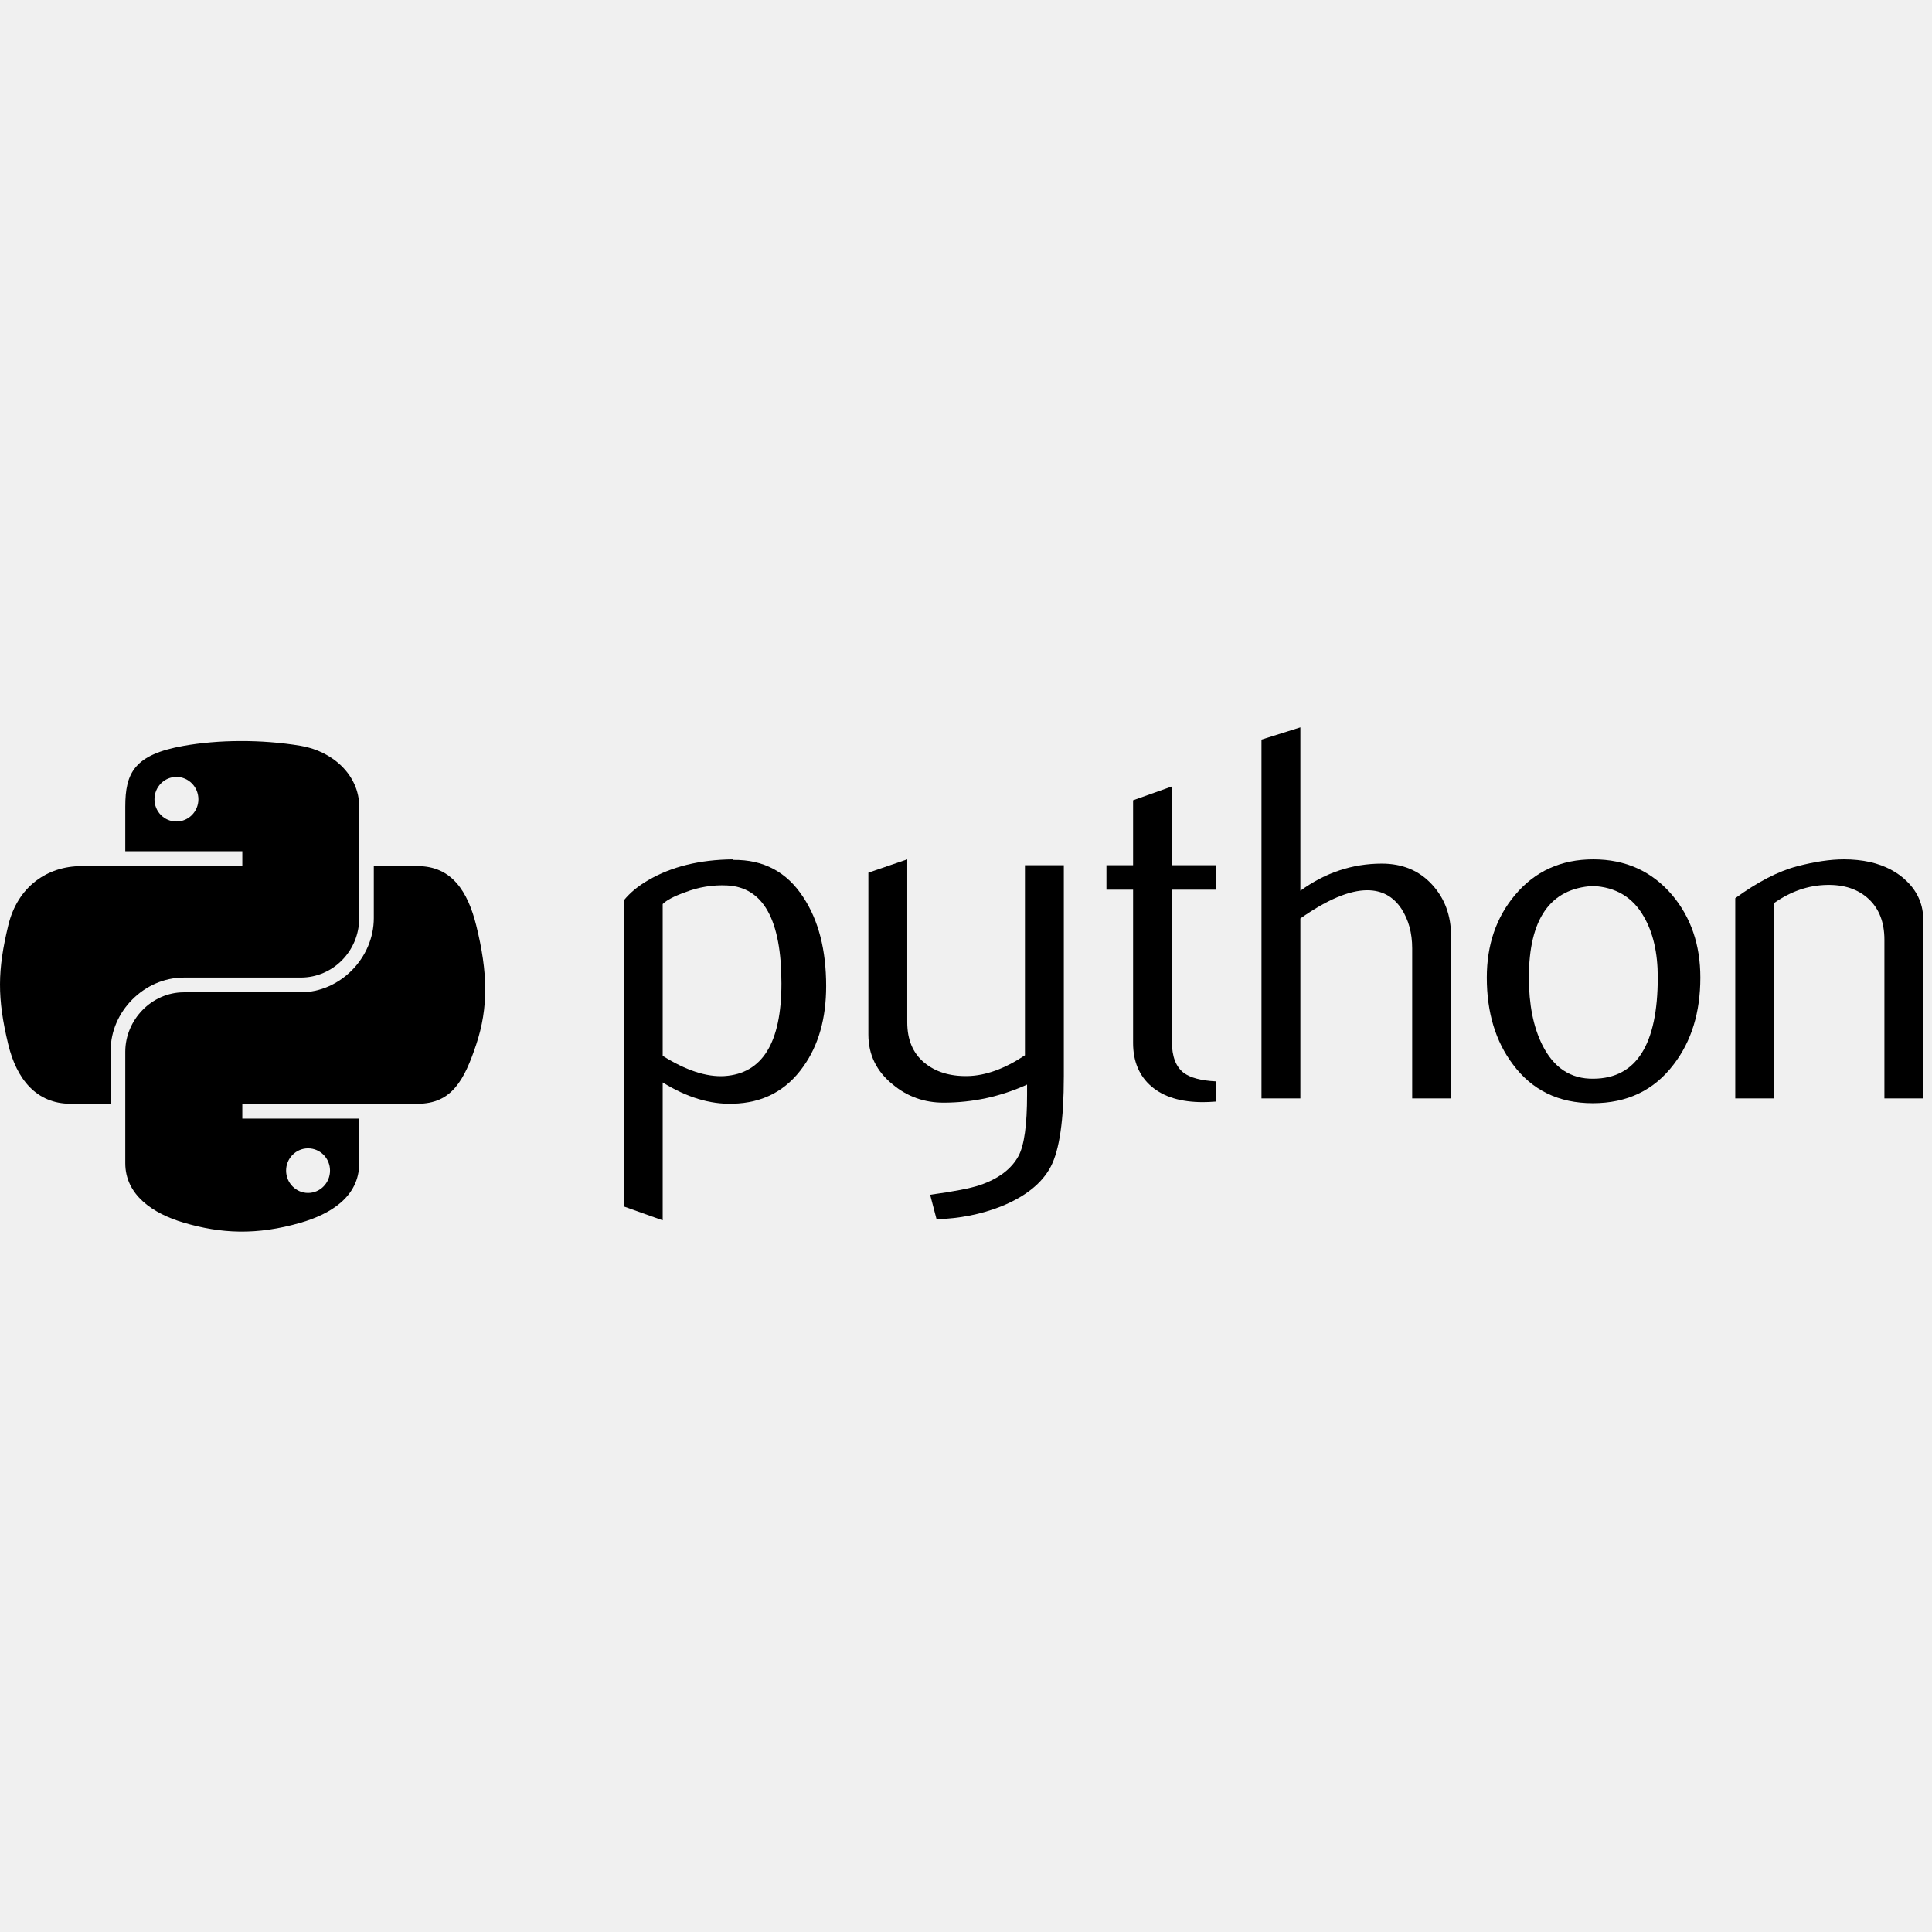
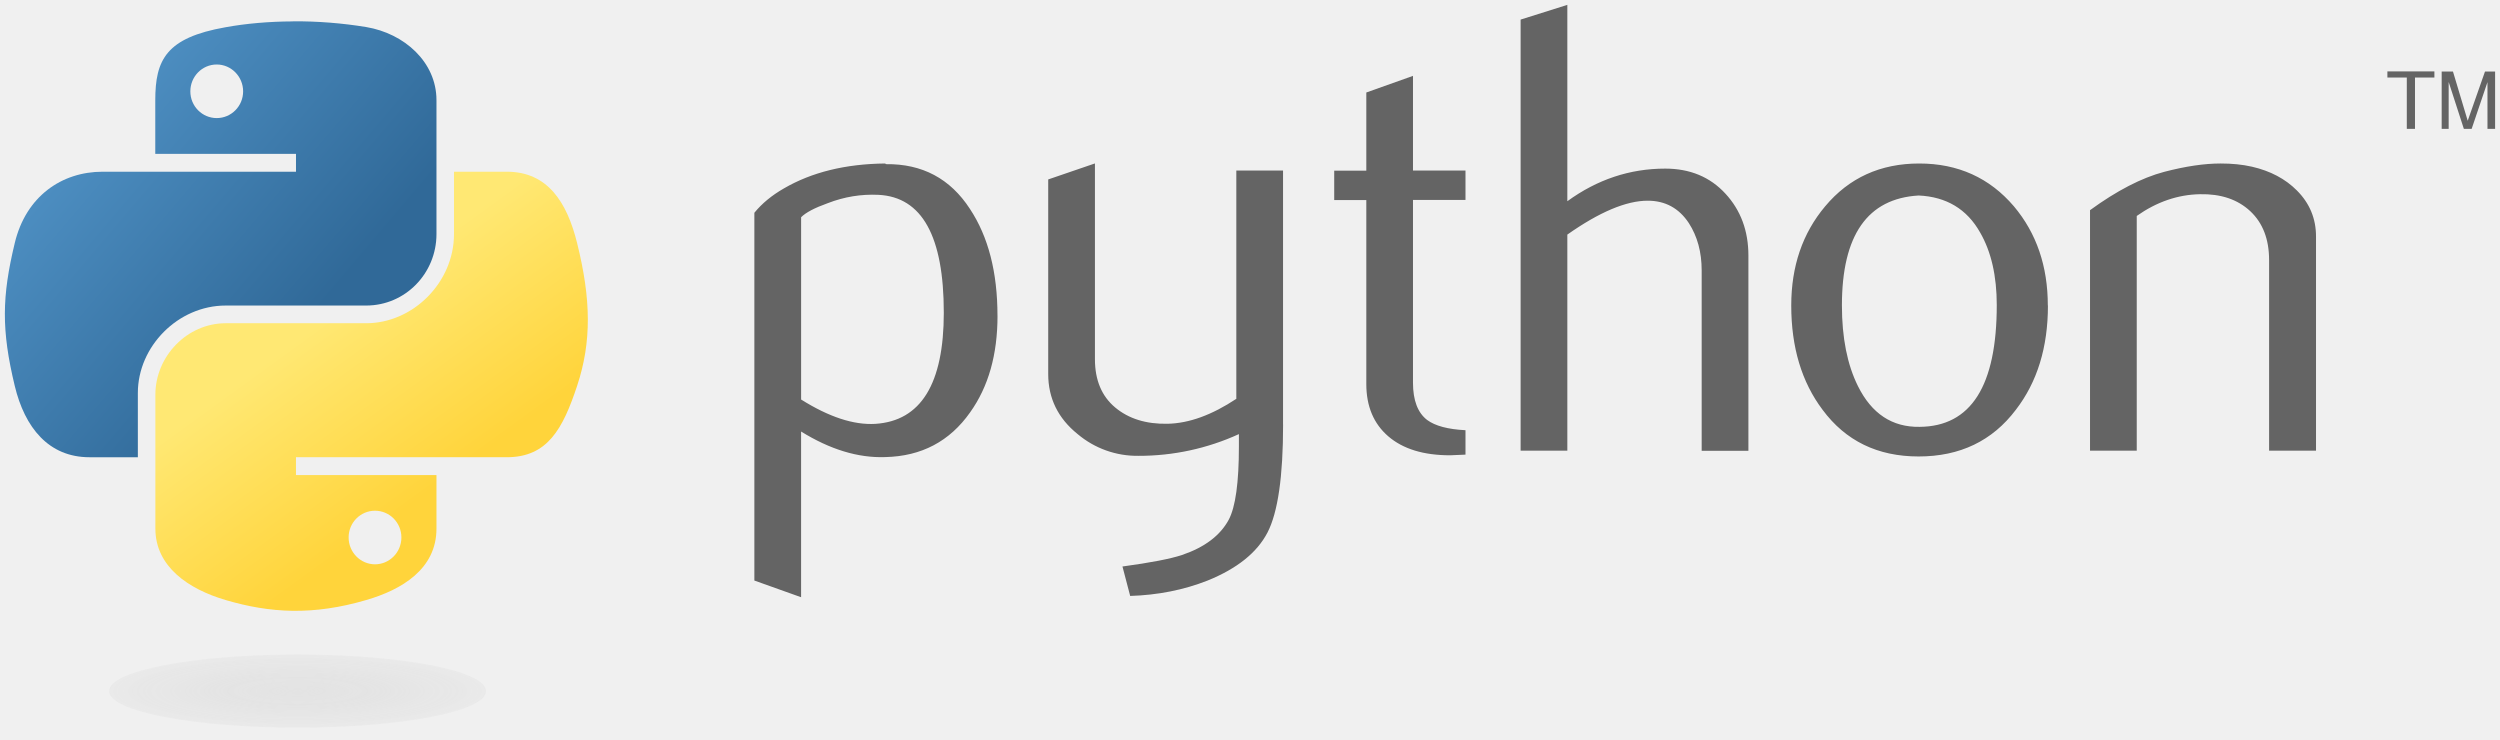
- <svg xmlns="http://www.w3.org/2000/svg" baseProfile="tiny" height="512px" version="1.1" viewBox="0 0 512 512" width="512px" xml:space="preserve">
-   <g id="Layer_4">
-     <g>
-       <path d="M207.088,260.619c0-16.844-4.803-25.493-14.408-25.966c-3.823-0.18-7.557,0.428-11.187,1.838    c-2.897,1.038-4.848,2.064-5.874,3.101v40.208c6.145,3.855,11.602,5.65,16.361,5.367    C202.048,284.5,207.088,276.326,207.088,260.619z M218.939,261.318c0,8.559-2.007,15.662-6.043,21.311    c-4.499,6.395-10.734,9.686-18.706,9.867c-6.01,0.191-12.199-1.691-18.57-5.641V323.4l-10.306-3.676V238.61    c1.691-2.074,3.868-3.855,6.506-5.366c6.134-3.574,13.587-5.412,22.358-5.502l0.146,0.146c8.018-0.101,14.196,3.19,18.537,9.866    C216.91,243.876,218.939,251.723,218.939,261.318z" id="path46" />
-       <path d="M281.922,285.303c0,11.477-1.148,19.426-3.449,23.848c-2.312,4.418-6.709,7.947-13.205,10.574    c-5.266,2.074-10.958,3.203-17.069,3.393l-1.702-6.492c6.213-0.846,10.585-1.691,13.123-2.539    c4.996-1.689,8.424-4.283,10.305-7.758c1.514-2.828,2.258-8.23,2.258-16.223v-2.686c-7.049,3.203-14.432,4.793-22.157,4.793    c-5.074,0-9.55-1.59-13.407-4.793c-4.328-3.484-6.492-7.904-6.492-13.258v-42.892l10.305-3.529v43.172    c0,4.611,1.488,8.162,4.464,10.654c2.978,2.492,6.834,3.689,11.558,3.598c4.724-0.104,9.787-1.928,15.166-5.504v-50.365h10.305    V285.303z" id="path48" />
-       <path d="M322.152,291.932c-1.23,0.102-2.357,0.145-3.395,0.145c-5.828,0-10.373-1.385-13.621-4.17    c-3.234-2.785-4.857-6.631-4.857-11.535V235.78h-7.059v-6.483h7.059V212.08l10.293-3.665v20.882h11.58v6.483h-11.58v40.308    c0,3.869,1.037,6.607,3.111,8.211c1.781,1.318,4.611,2.072,8.469,2.266V291.932z" id="path50" />
-       <path d="M384.549,291.086h-10.305v-39.78c0-4.047-0.949-7.531-2.83-10.44c-2.176-3.293-5.199-4.939-9.076-4.939    c-4.725,0-10.633,2.492-17.727,7.475v47.684h-10.305v-95.084l10.305-3.247v43.308c6.586-4.792,13.781-7.193,21.592-7.193    c5.459,0,9.879,1.838,13.262,5.502c3.395,3.664,5.084,8.231,5.084,13.688V291.086L384.549,291.086z" id="path52" />
-       <path d="M439.324,258.996c0-6.472-1.229-11.816-3.676-16.044c-2.908-5.152-7.43-7.871-13.543-8.152    c-11.297,0.655-16.934,8.749-16.934,24.263c0,7.115,1.174,13.059,3.541,17.828c3.021,6.078,7.553,9.076,13.598,8.975    C433.654,285.775,439.324,276.822,439.324,258.996z M450.611,259.062c0,9.215-2.357,16.881-7.059,23.002    c-5.176,6.857-12.322,10.295-21.447,10.295c-9.041,0-16.088-3.438-21.172-10.295c-4.613-6.121-6.914-13.787-6.914-23.002    c0-8.658,2.492-15.942,7.477-21.873c5.266-6.292,12.188-9.448,20.746-9.448s15.525,3.156,20.893,9.448    C448.119,243.121,450.611,250.405,450.611,259.062z" id="path54" />
-       <path d="M509.693,291.086h-10.305v-42.034c0-4.612-1.389-8.208-4.162-10.803c-2.773-2.582-6.471-3.833-11.082-3.732    c-4.895,0.09-9.551,1.692-13.973,4.792v51.776h-10.305v-53.051c5.932-4.318,11.391-7.137,16.371-8.455    c4.703-1.23,8.852-1.838,12.426-1.838c2.447,0,4.748,0.236,6.912,0.71c4.049,0.936,7.34,2.671,9.877,5.22    c2.83,2.818,4.24,6.201,4.24,10.159V291.086z" id="path56" />
-       <path d="M63.529,196.382c-5.302,0.025-10.366,0.477-14.822,1.265C35.583,199.966,33.2,204.819,33.2,213.77v11.821    h31.017v3.94H33.2H21.56c-9.014,0-16.907,5.418-19.375,15.725c-2.848,11.814-2.975,19.188,0,31.523    c2.205,9.182,7.469,15.725,16.484,15.725h10.664v-14.172c0-10.236,8.857-19.268,19.375-19.268h30.98    c8.624,0,15.508-7.1,15.508-15.761V213.77c0-8.404-7.091-14.72-15.508-16.123C74.36,196.76,68.831,196.357,63.529,196.382z     M46.756,205.889c3.204,0,5.82,2.659,5.82,5.928c0,3.258-2.617,5.893-5.82,5.893c-3.216,0-5.82-2.635-5.82-5.893    C40.936,208.548,43.54,205.889,46.756,205.889z" id="path1948" />
-       <path d="M99.063,229.531v13.772c0,10.679-9.052,19.665-19.375,19.665h-30.98c-8.486,0-15.508,7.264-15.508,15.762    v29.535c0,8.404,7.309,13.35,15.508,15.76c9.818,2.887,19.232,3.41,30.98,0c7.808-2.26,15.508-6.811,15.508-15.76v-11.822H64.216    v-3.939h30.979h15.507c9.015,0,12.375-6.287,15.509-15.725c3.238-9.717,3.101-19.061,0-31.523    c-2.228-8.973-6.482-15.725-15.509-15.725H99.063z M81.64,304.324c3.215,0,5.82,2.633,5.82,5.891c0,3.27-2.605,5.93-5.82,5.93    c-3.204,0-5.82-2.66-5.82-5.93C75.82,306.957,78.437,304.324,81.64,304.324z" id="path1950" />
+ <svg xmlns="http://www.w3.org/2000/svg" xmlns:xlink="http://www.w3.org/1999/xlink" viewBox="0 0 257 76" fill="#fff" fill-rule="evenodd" stroke="#000" stroke-linecap="round" stroke-linejoin="round">
+   <use xlink:href="#D" x=".5" y=".5" />
+   <defs>
+     <linearGradient id="A" x1="-0.01%" y1="0.00%" x2="74.52%" y2="64.10%">
+       <stop offset="0%" stop-color="#5a9fd4" />
+       <stop offset="100%" stop-color="#306998" />
+     </linearGradient>
+     <linearGradient id="B" x1="50.00%" y1="82.27%" x2="23.44%" y2="44.91%">
+       <stop offset="0%" stop-color="#ffd43b" />
+       <stop offset="100%" stop-color="#ffe873" />
+     </linearGradient>
+     <radialGradient id="C" cx="50%" cy="50%" fx="50%" fy="50%" r="71%">
+       <stop offset="0%" stop-color="#b8b8b8" stop-opacity=".498" />
+       <stop offset="100%" stop-color="#7f7f7f" stop-opacity="0" />
+     </radialGradient>
+   </defs>
+   <symbol id="D" overflow="visible">
+     <g stroke="none" fill-rule="nonzero">
+       <path d="M96.522 31.632c0-7.852-2.24-11.882-6.716-12.103-1.782-.084-3.52.2-5.213.857-1.35.483-2.26.962-2.738 1.445v18.74c2.864 1.797 5.408 2.633 7.626 2.502 4.693-.3 7.042-4.12 7.042-11.44zm5.523.326c0 4-.935 7.3-2.817 9.933-2.097 2.98-5.003 4.514-8.72 4.598-2.8.1-5.686-.788-8.656-2.628v17.033l-4.804-1.714V21.374c.788-.967 1.803-1.797 3.032-2.502 2.86-1.666 6.333-2.523 10.42-2.565l.068.068c3.737-.047 6.617 1.487 8.64 4.598 1.887 2.854 2.833 6.5 2.833 10.984zm29.357 11.178c0 5.35-.536 9.055-1.608 11.115s-3.127 3.705-6.154 4.93c-2.454.967-5.108 1.493-7.957 1.582l-.794-3.027c2.896-.394 4.935-.788 6.117-1.182 2.328-.788 3.926-1.997 4.803-3.616.704-1.32 1.05-3.836 1.05-7.562v-1.25a24.68 24.68 0 0 1-10.327 2.234 9.49 9.49 0 0 1-6.249-2.234c-2.018-1.624-3.027-3.684-3.027-6.18v-20l4.803-1.645v20.12c0 2.15.694 3.805 2.08 4.966s3.185 1.72 5.387 1.676 4.562-.9 7.068-2.565V17.033h4.803v26.103zm18.75 3.1l-1.582.068c-2.717 0-4.835-.646-6.348-1.944s-2.265-3.1-2.265-5.376v-18.92h-3.3v-3.022h3.3V9.008l4.798-1.708v9.733h5.397v3.022h-5.397v18.788c0 1.803.483 3.08 1.45 3.826.83.615 2.15.967 3.947 1.056v2.502zm29.083-.394h-4.803V27.3c0-1.887-.44-3.5-1.32-4.866-1.014-1.535-2.423-2.302-4.23-2.302-2.202 0-4.956 1.16-8.26 3.484V45.83h-4.803V1.514L160.622 0v20.186c3.07-2.234 6.422-3.353 10.064-3.353 2.544 0 4.604.857 6.18 2.565 1.582 1.708 2.37 3.836 2.37 6.38v20.055zm25.533-14.967c0-3.017-.573-5.508-1.713-7.478-1.356-2.402-3.463-3.668-6.312-3.8-5.266.305-7.894 4.078-7.894 11.3 0 3.316.547 6.086 1.65 8.3 1.408 2.833 3.52 4.23 6.338 4.183 5.287-.042 7.93-4.215 7.93-12.524zm5.26.032c0 4.294-1.098 7.867-3.3 10.72-2.412 3.195-5.744 4.798-9.996 4.798-4.215 0-7.5-1.603-9.87-4.798-2.15-2.854-3.222-6.427-3.222-10.72 0-4.036 1.16-7.43 3.484-10.195 2.454-2.933 5.68-4.404 9.67-4.404s7.237 1.472 9.738 4.404c2.323 2.764 3.484 6.16 3.484 10.195zm27.538 14.925h-4.803V26.24c0-2.15-.646-3.826-1.94-5.035-1.293-1.203-3.017-1.787-5.166-1.74-2.28.042-4.45.788-6.5 2.234v24.133h-4.803V21.106c2.764-2.013 5.308-3.327 7.63-3.942 2.2-.573 4.125-.857 5.8-.857 1.14 0 2.213.1 3.222.33 1.887.436 3.42 1.246 4.604 2.433 1.32 1.314 1.976 2.9 1.976 4.735V45.83z" fill="#646464" />
+       <path d="M29.598 1.7c-2.47.01-4.832.222-6.908.6-6.118 1.08-7.228 3.343-7.228 7.515v5.5h14.466v1.837h-19.88c-4.2 0-7.88 2.525-9.03 7.33-1.327 5.507-1.386 8.943 0 14.692 1.028 4.28 3.482 7.33 7.683 7.33h4.97V39.89c0-4.772 4.13-8.98 9.03-8.98h14.44c4.02 0 7.228-3.3 7.228-7.346V9.795c0-3.918-3.305-6.86-7.228-7.515a45.1 45.1 0 0 0-7.532-.59zM21.78 6.13c1.493 0 2.713 1.24 2.713 2.763s-1.22 2.746-2.713 2.746c-1.5 0-2.713-1.228-2.713-2.746 0-1.524 1.214-2.763 2.713-2.763z" fill="url(#A)" />
+       <path d="M46.171 17.142v6.42c0 4.977-4.22 9.166-9.03 9.166h-14.44c-3.955 0-7.228 3.385-7.228 7.346V53.84c0 3.918 3.407 6.222 7.228 7.346 4.576 1.346 8.964 1.6 14.44 0 3.64-1.054 7.228-3.174 7.228-7.346v-5.5H29.927v-1.837h21.67c4.2 0 5.767-2.93 7.228-7.33 1.5-4.528 1.445-8.883 0-14.692-1.038-4.183-3.02-7.33-7.228-7.33h-5.425zm-8.12 34.86c1.5 0 2.713 1.228 2.713 2.746 0 1.524-1.214 2.763-2.713 2.763-1.493 0-2.713-1.24-2.713-2.763s1.22-2.746 2.713-2.746z" fill="url(#B)" />
+       <path d="M246.919 12.75h.842V7.468h1.995v-.63h-4.832v.63h1.995v5.282m3.584 0h.72V7.926l1.562 4.823h.8l1.627-4.807v4.808h.785v-5.9h-1.038l-1.778 5.064-1.517-5.064h-1.16v5.9" fill="#646464" />
+       <path d="M10.719 70.543c0-2.081 8.64-3.757 19.373-3.757s19.373 1.676 19.373 3.757-8.64 3.757-19.373 3.757-19.373-1.676-19.373-3.757z" fill="url(#C)" opacity=".444" />
    </g>
-   </g>
+   </symbol>
</svg>
